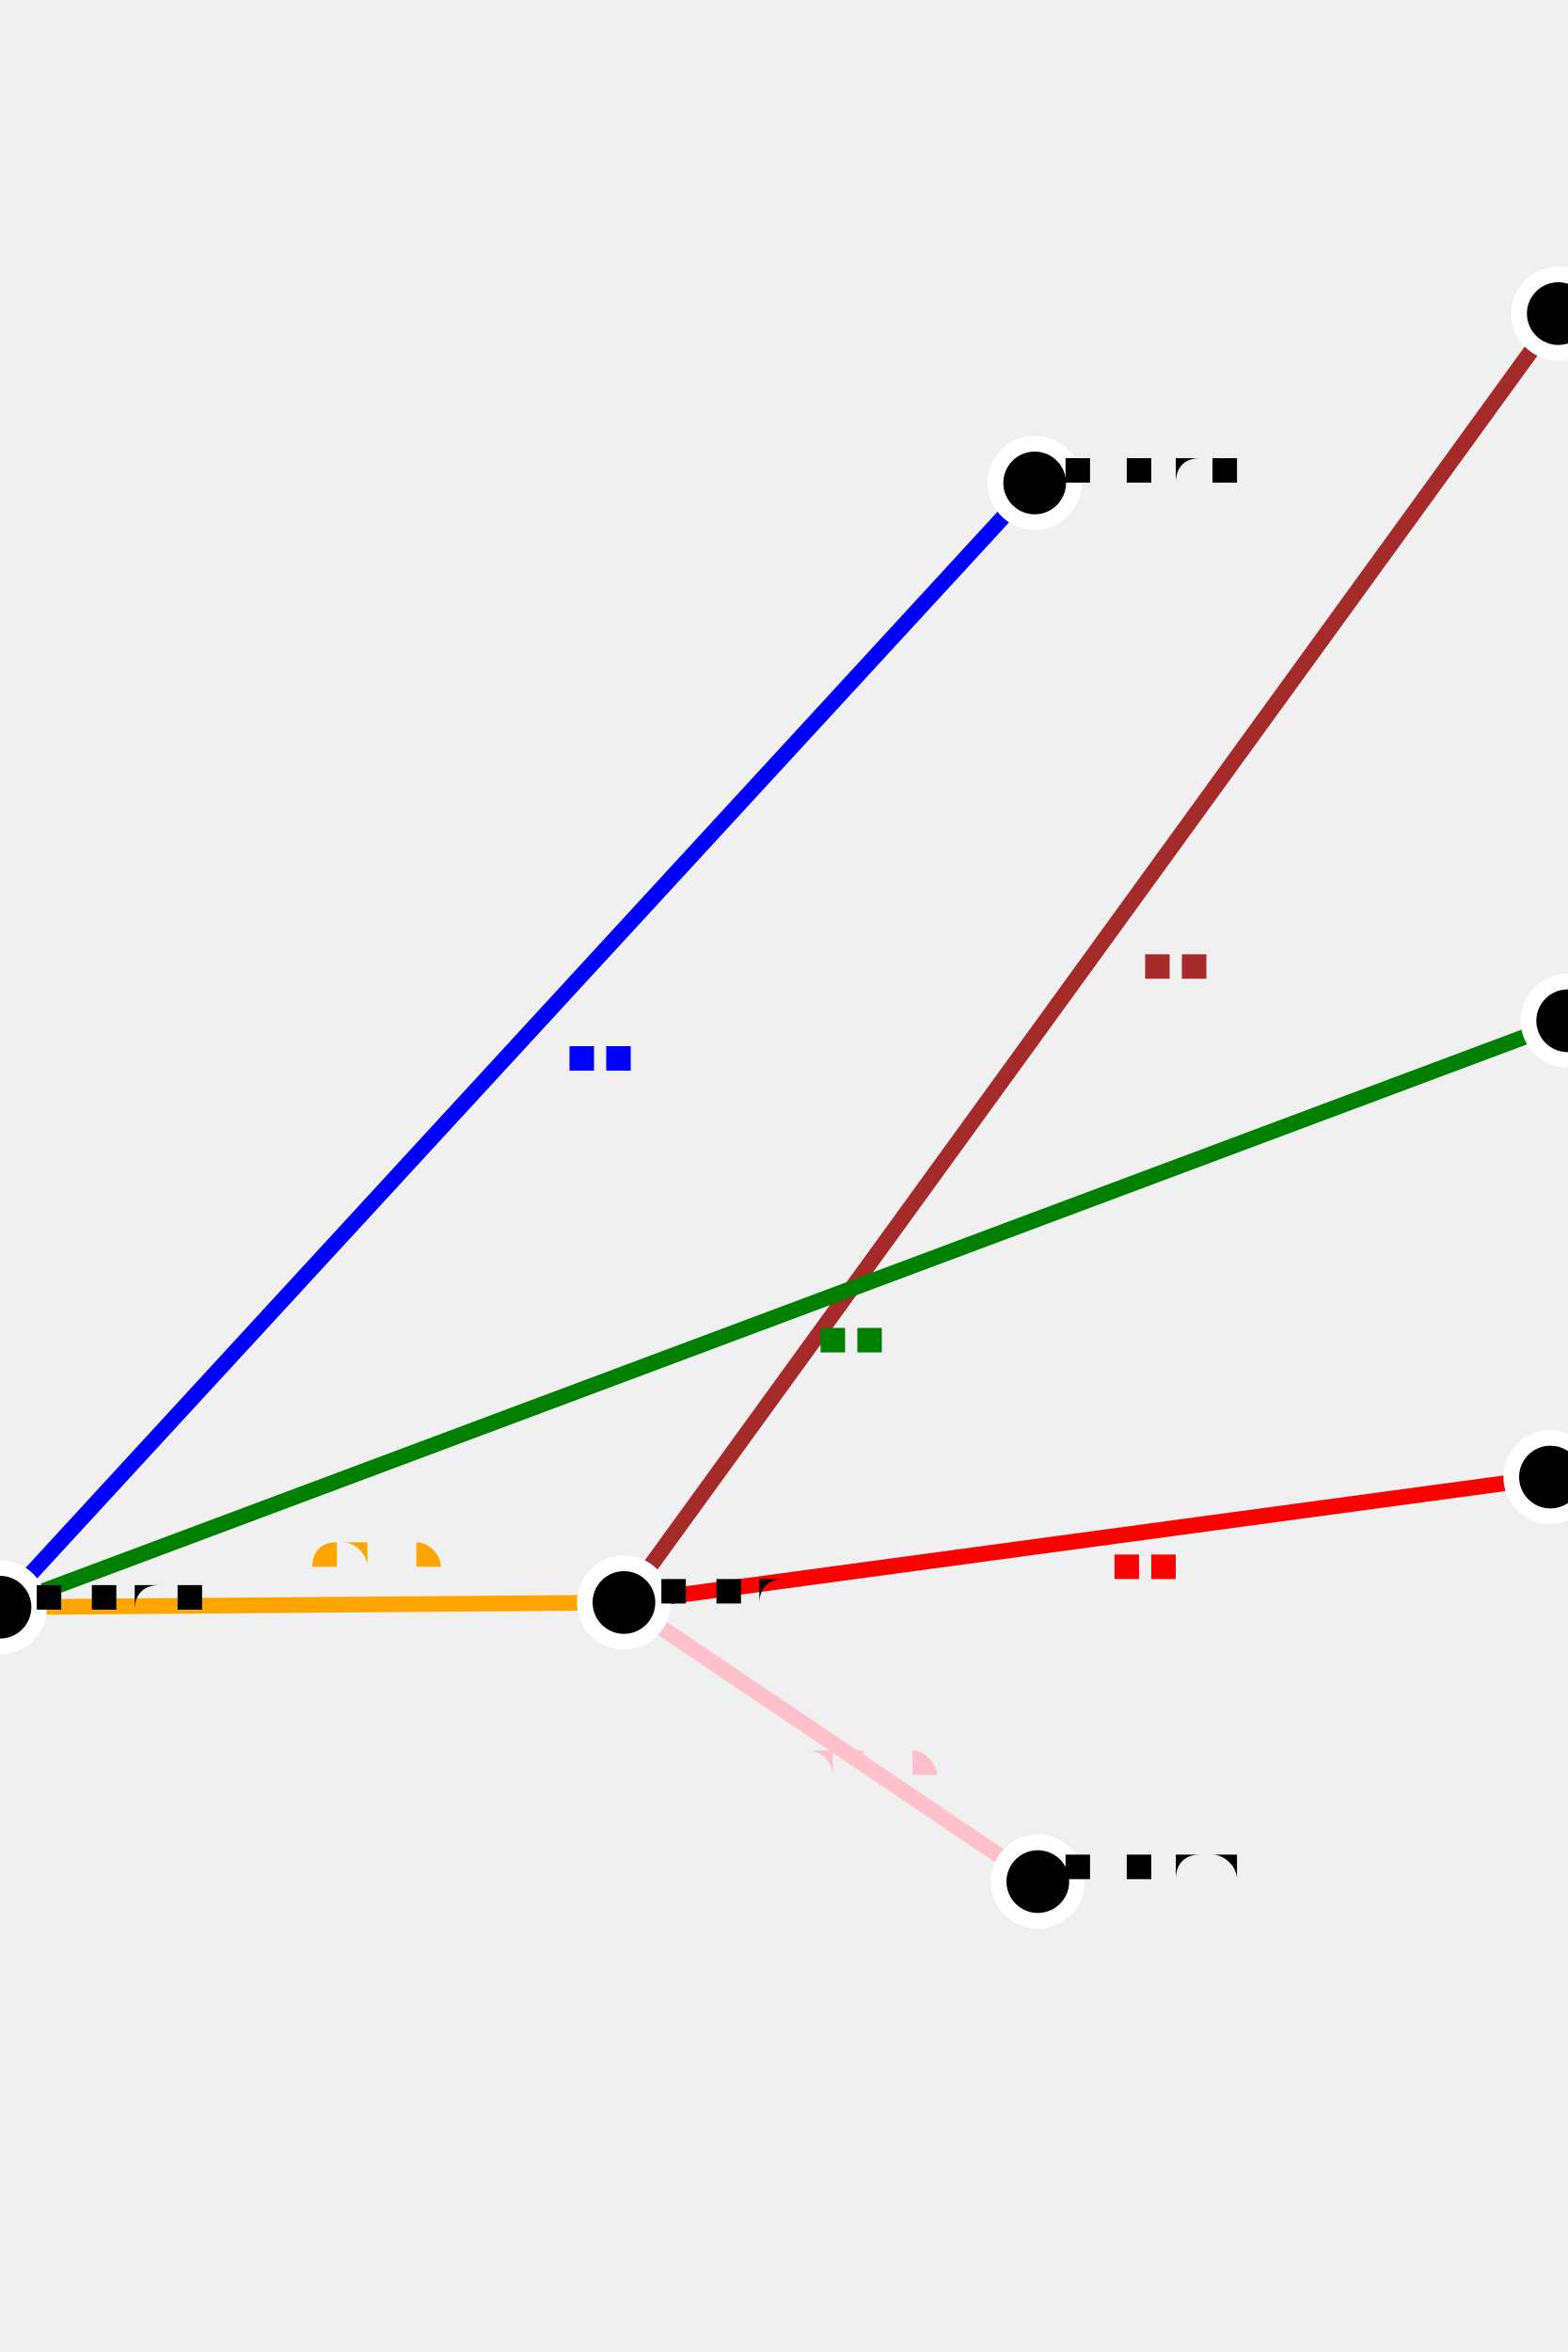
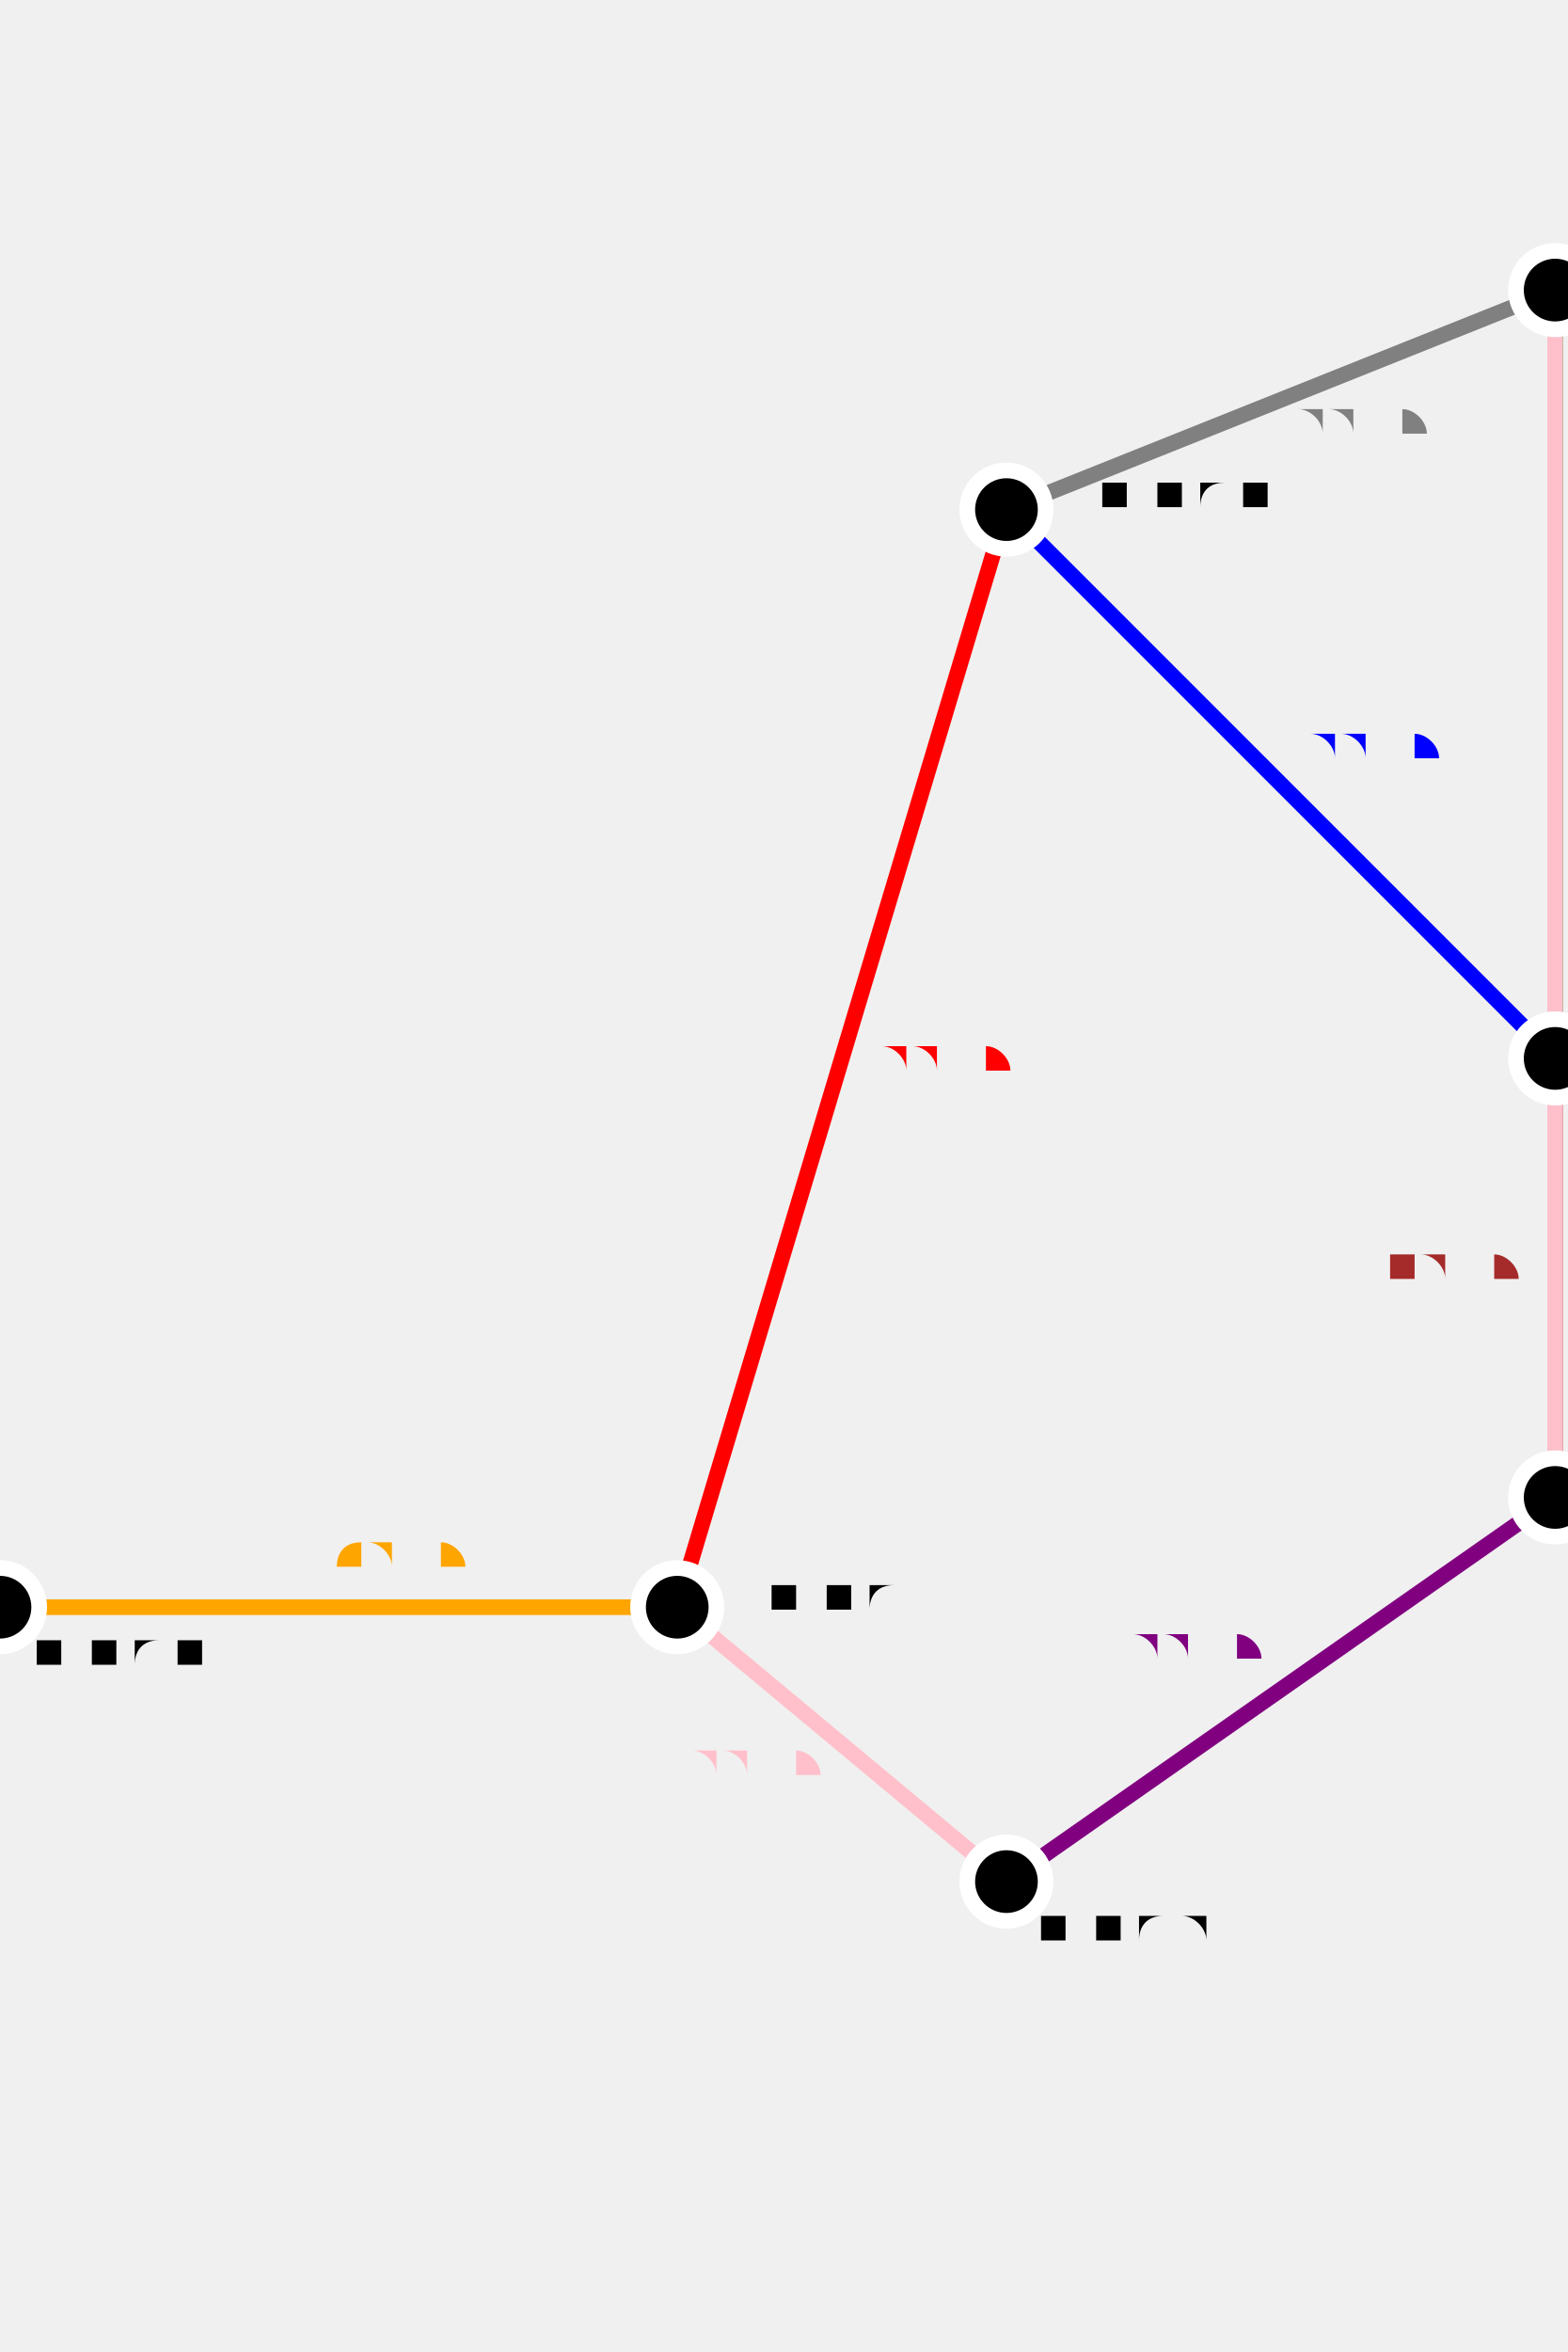
<svg xmlns="http://www.w3.org/2000/svg" baseProfile="full" height="100%" version="1.1" viewBox="0 0.2 1 1.5" width="100%">
  <defs />
-   <line fill="pink" id="line" stroke="pink" stroke-width="0.01" x1="0.398" x2="0.662" y1="1.222" y2="1.4" />
-   <text fill="pink" font-family="Arial" font-size="0.025" font-weight="bold" stroke="none" x="0.516" y="1.332">6 mins</text>
-   <line fill="orange" id="line" stroke="orange" stroke-width="0.01" x1="0.398" x2="0.0" y1="1.222" y2="1.225" />
-   <text fill="orange" font-family="Arial" font-size="0.025" font-weight="bold" stroke="none" x="0.199" y="1.199">7 mins</text>
-   <line fill="red" id="line" stroke="red" stroke-width="0.01" x1="0.398" x2="0.989" y1="1.222" y2="1.142" />
-   <text fill="red" font-family="Arial" font-size="0.025" font-weight="bold" stroke="none" x="0.697" y="1.207">default</text>
-   <line fill="brown" id="line" stroke="brown" stroke-width="0.01" x1="0.398" x2="0.994" y1="1.222" y2="0.4" />
-   <text fill="brown" font-family="Arial" font-size="0.025" font-weight="bold" stroke="none" x="0.716" y="0.826">default</text>
-   <line fill="green" id="line" stroke="green" stroke-width="0.01" x1="0.0" x2="1.0" y1="1.225" y2="0.851" />
-   <text fill="green" font-family="Arial" font-size="0.025" font-weight="bold" stroke="none" x="0.509" y="1.061">default</text>
-   <line fill="blue" id="line" stroke="blue" stroke-width="0.01" x1="0.0" x2="0.66" y1="1.225" y2="0.508" />
-   <text fill="blue" font-family="Arial" font-size="0.025" font-weight="bold" stroke="none" x="0.348" y="0.884">default</text>
-   <circle cx="0.398" cy="1.222" fill="black" id="node0" r="0.025" stroke="white" stroke-width="0.01" />
-   <text fill="black" font-family="Arial" font-size="0.025" font-weight="bold" stroke="none" x="0.398" y="1.222">Marcador0</text>
+   <line fill="pink" id="line" stroke="pink" stroke-width="0.01" x1="0.432" x2="0.642" y1="1.225" y2="1.4" />
+   <text fill="pink" font-family="Arial" font-size="0.025" font-weight="bold" stroke="none" x="0.441" y="1.332">6 mins</text>
+   <line fill="orange" id="line" stroke="orange" stroke-width="0.01" x1="0.432" x2="0.0" y1="1.225" y2="1.225" />
+   <text fill="orange" font-family="Arial" font-size="0.025" font-weight="bold" stroke="none" x="0.216" y="1.2">7 mins</text>
+   <line fill="red" id="line" stroke="red" stroke-width="0.01" x1="0.432" x2="0.642" y1="1.225" y2="0.525" />
+   <text fill="red" font-family="Arial" font-size="0.025" font-weight="bold" stroke="none" x="0.561" y="0.882">8 mins</text>
+   <line fill="brown" id="line" stroke="brown" stroke-width="0.01" x1="0.992" x2="0.992" y1="0.875" y2="1.155" />
+   <text fill="brown" font-family="Arial" font-size="0.025" font-weight="bold" stroke="none" x="0.887" y="1.015">3 mins</text>
+   <line fill="green" id="line" stroke="green" stroke-width="0.01" x1="0.992" x2="0.992" y1="0.875" y2="0.385" />
+   <text fill="green" font-family="Arial" font-size="0.025" font-weight="bold" stroke="none" x="1.017" y="0.63">4 mins</text>
+   <line fill="blue" id="line" stroke="blue" stroke-width="0.01" x1="0.992" x2="0.642" y1="0.875" y2="0.525" />
+   <text fill="blue" font-family="Arial" font-size="0.025" font-weight="bold" stroke="none" x="0.835" y="0.682">8 mins</text>
+   <line fill="grey" id="line" stroke="grey" stroke-width="0.01" x1="0.642" x2="0.992" y1="0.525" y2="0.385" />
+   <text fill="grey" font-family="Arial" font-size="0.025" font-weight="bold" stroke="none" x="0.827" y="0.478">5 mins</text>
+   <line fill="purple" id="line" stroke="purple" stroke-width="0.01" x1="0.992" x2="0.642" y1="1.155" y2="1.4" />
+   <text fill="purple" font-family="Arial" font-size="0.025" font-weight="bold" stroke="none" x="0.723" y="1.257">8 mins</text>
+   <line fill="pink" id="line" stroke="pink" stroke-width="0.01" x1="0.992" x2="0.992" y1="1.155" y2="0.385" />
+   <text fill="pink" font-family="Arial" font-size="0.025" font-weight="bold" stroke="none" x="1.017" y="0.77">8 mins</text>
+   <circle cx="0.432" cy="1.225" fill="black" id="node0" r="0.025" stroke="white" stroke-width="0.01" />
+   <text fill="black" font-family="Arial" font-size="0.025" font-weight="bold" stroke="none" x="0.47" y="1.225">Marcador0</text>
  <circle cx="0.0" cy="1.225" fill="black" id="node1" r="0.025" stroke="white" stroke-width="0.01" />
-   <text fill="black" font-family="Arial" font-size="0.025" font-weight="bold" stroke="none" x="0.0" y="1.225">Marcador1</text>
-   <circle cx="1.0" cy="0.851" fill="black" id="node2" r="0.025" stroke="white" stroke-width="0.01" />
-   <text fill="black" font-family="Arial" font-size="0.025" font-weight="bold" stroke="none" x="1.0" y="0.851">Marcador2</text>
-   <circle cx="0.66" cy="0.508" fill="black" id="node3" r="0.025" stroke="white" stroke-width="0.01" />
-   <text fill="black" font-family="Arial" font-size="0.025" font-weight="bold" stroke="none" x="0.66" y="0.508">Marcador3</text>
-   <circle cx="0.989" cy="1.142" fill="black" id="node4" r="0.025" stroke="white" stroke-width="0.01" />
-   <text fill="black" font-family="Arial" font-size="0.025" font-weight="bold" stroke="none" x="0.989" y="1.142">Marcador4</text>
-   <circle cx="0.662" cy="1.4" fill="black" id="node5" r="0.025" stroke="white" stroke-width="0.01" />
-   <text fill="black" font-family="Arial" font-size="0.025" font-weight="bold" stroke="none" x="0.662" y="1.4">Marcador5</text>
-   <circle cx="0.994" cy="0.4" fill="black" id="node6" r="0.025" stroke="white" stroke-width="0.01" />
-   <text fill="black" font-family="Arial" font-size="0.025" font-weight="bold" stroke="none" x="0.994" y="0.4">Marcador6</text>
+   <text fill="black" font-family="Arial" font-size="0.025" font-weight="bold" stroke="none" x="0.0" y="1.263">Marcador1</text>
+   <circle cx="0.992" cy="0.875" fill="black" id="node2" r="0.025" stroke="white" stroke-width="0.01" />
+   <text fill="black" font-family="Arial" font-size="0.025" font-weight="bold" stroke="none" x="1.03" y="0.913">Marcador2</text>
+   <circle cx="0.642" cy="0.525" fill="black" id="node3" r="0.025" stroke="white" stroke-width="0.01" />
+   <text fill="black" font-family="Arial" font-size="0.025" font-weight="bold" stroke="none" x="0.68" y="0.525">Marcador3</text>
+   <circle cx="0.992" cy="1.155" fill="black" id="node4" r="0.025" stroke="white" stroke-width="0.01" />
+   <text fill="black" font-family="Arial" font-size="0.025" font-weight="bold" stroke="none" x="0.992" y="1.193">Marcador4</text>
+   <circle cx="0.642" cy="1.4" fill="black" id="node5" r="0.025" stroke="white" stroke-width="0.01" />
+   <text fill="black" font-family="Arial" font-size="0.025" font-weight="bold" stroke="none" x="0.642" y="1.438">Marcador5</text>
+   <circle cx="0.992" cy="0.385" fill="black" id="node6" r="0.025" stroke="white" stroke-width="0.01" />
+   <text fill="black" font-family="Arial" font-size="0.025" font-weight="bold" stroke="none" x="1.03" y="0.423">Marcador6</text>
</svg>
